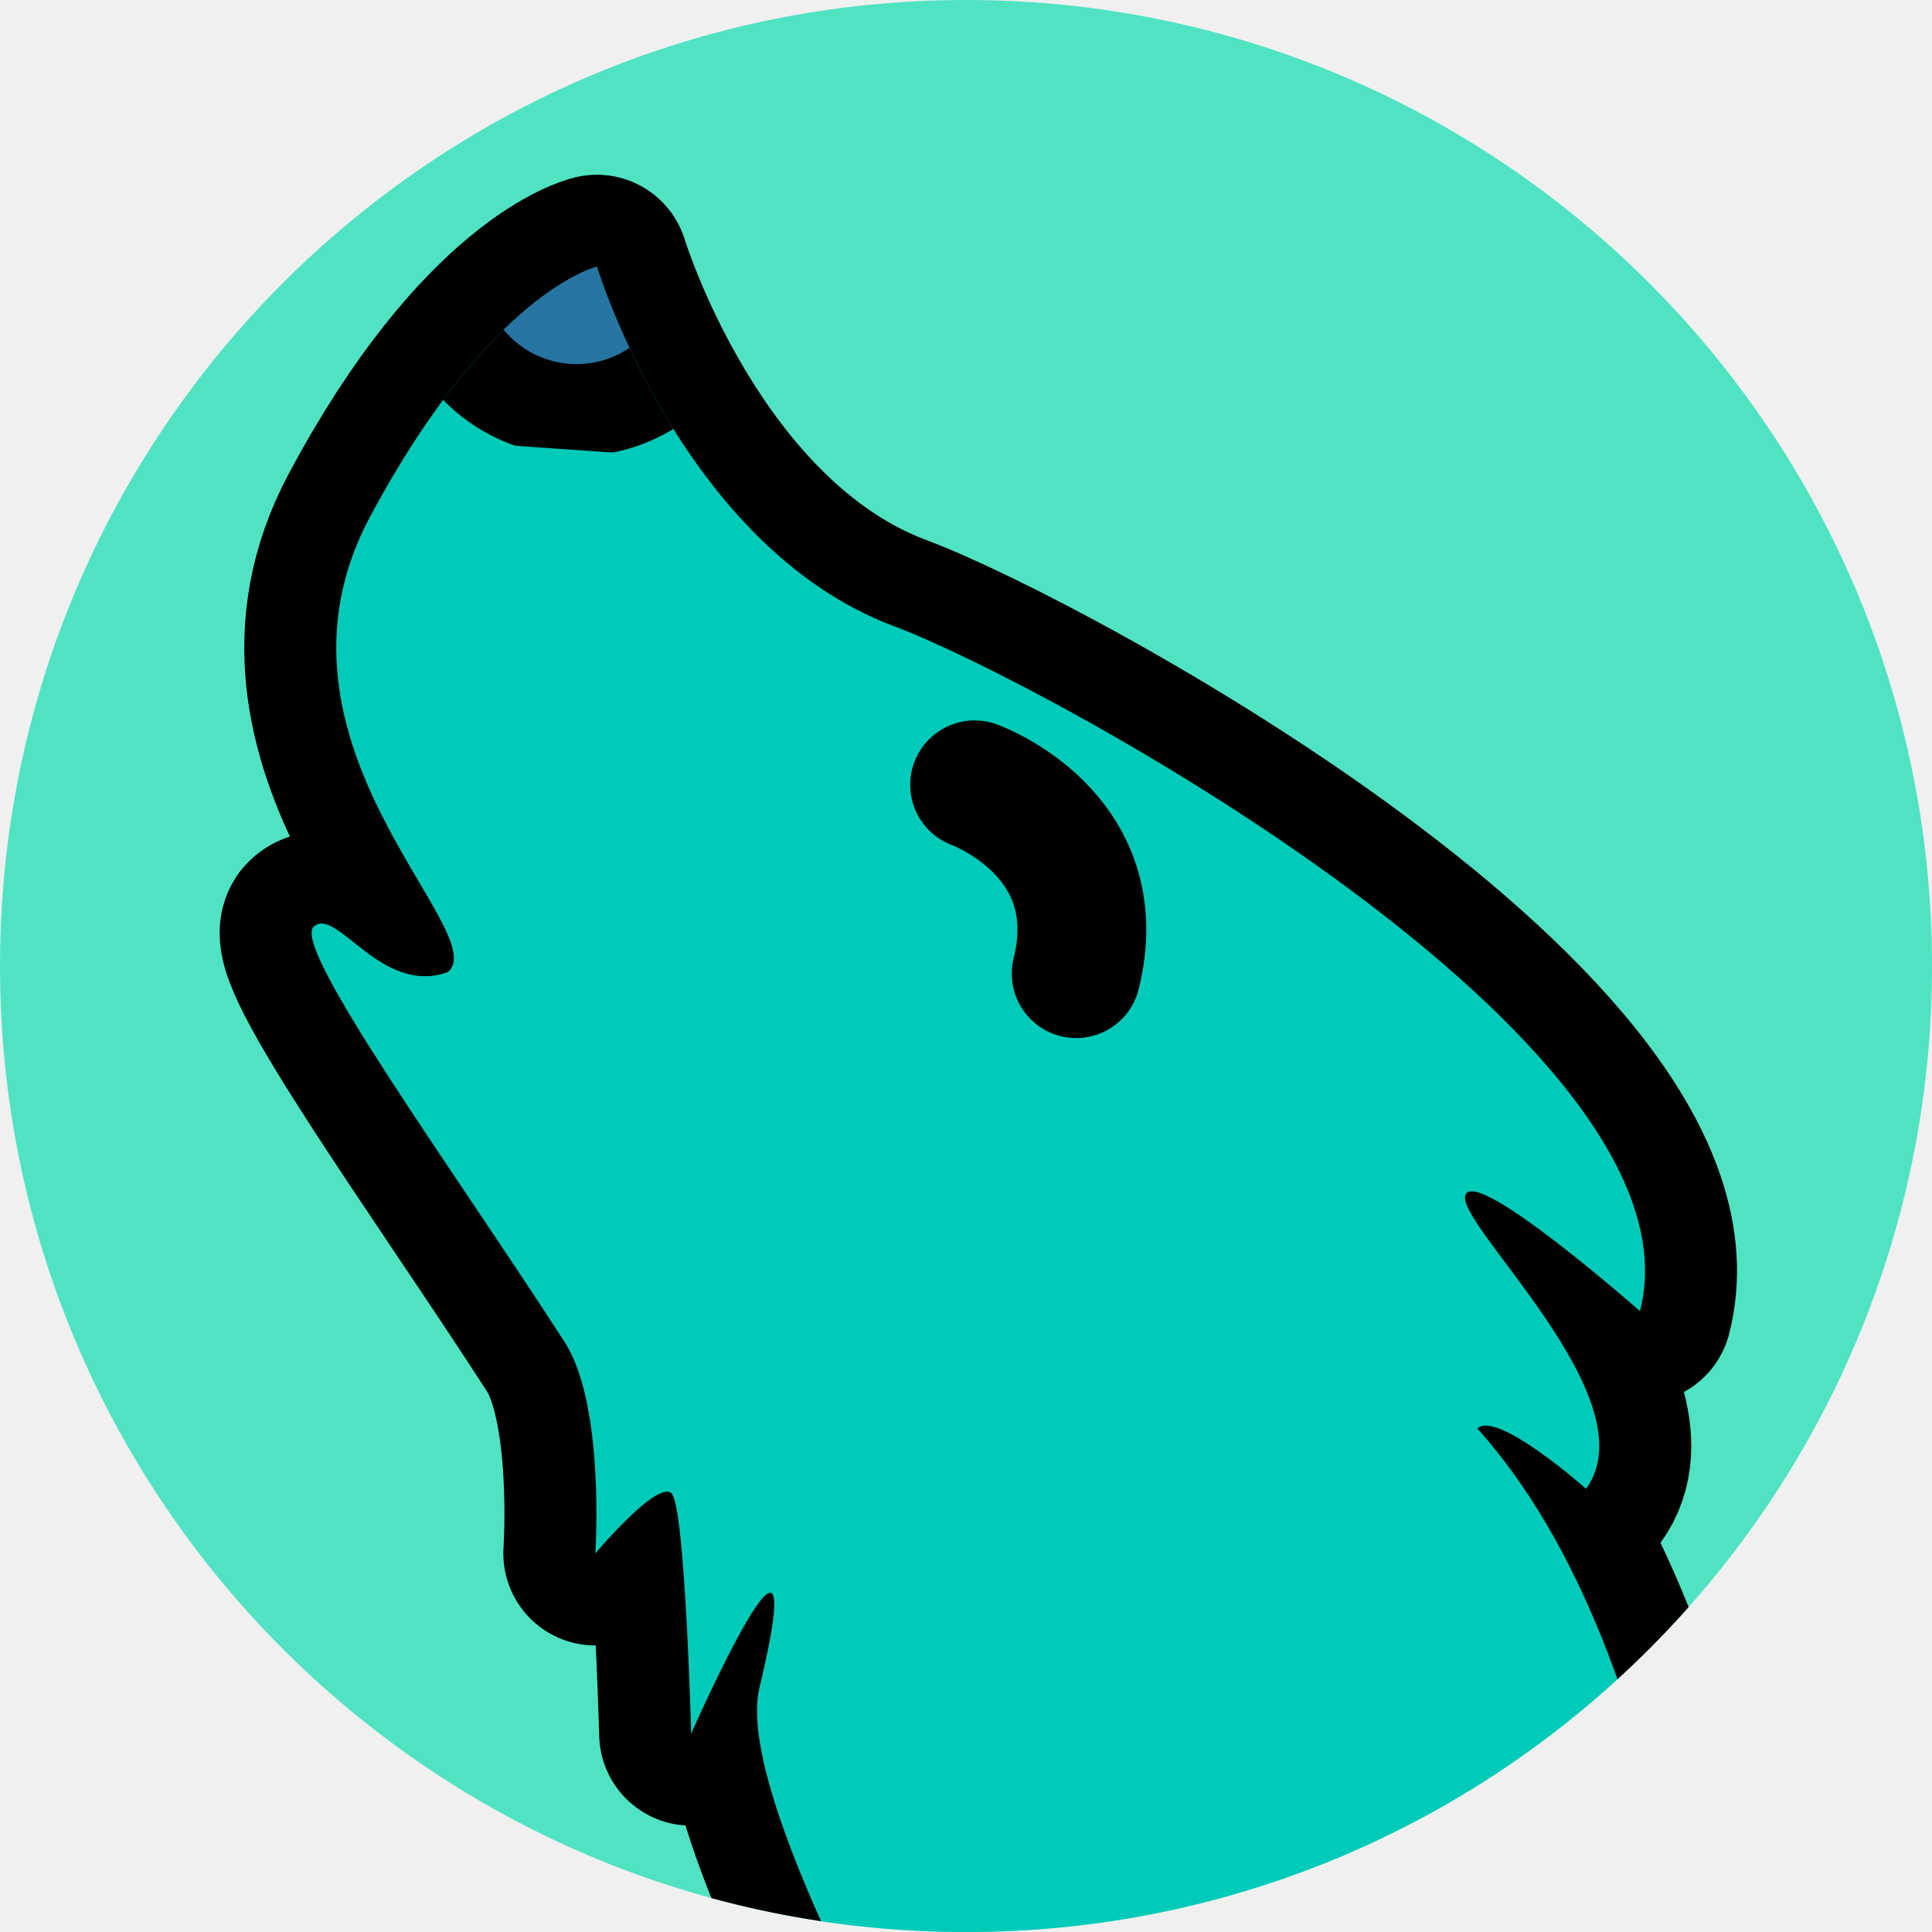
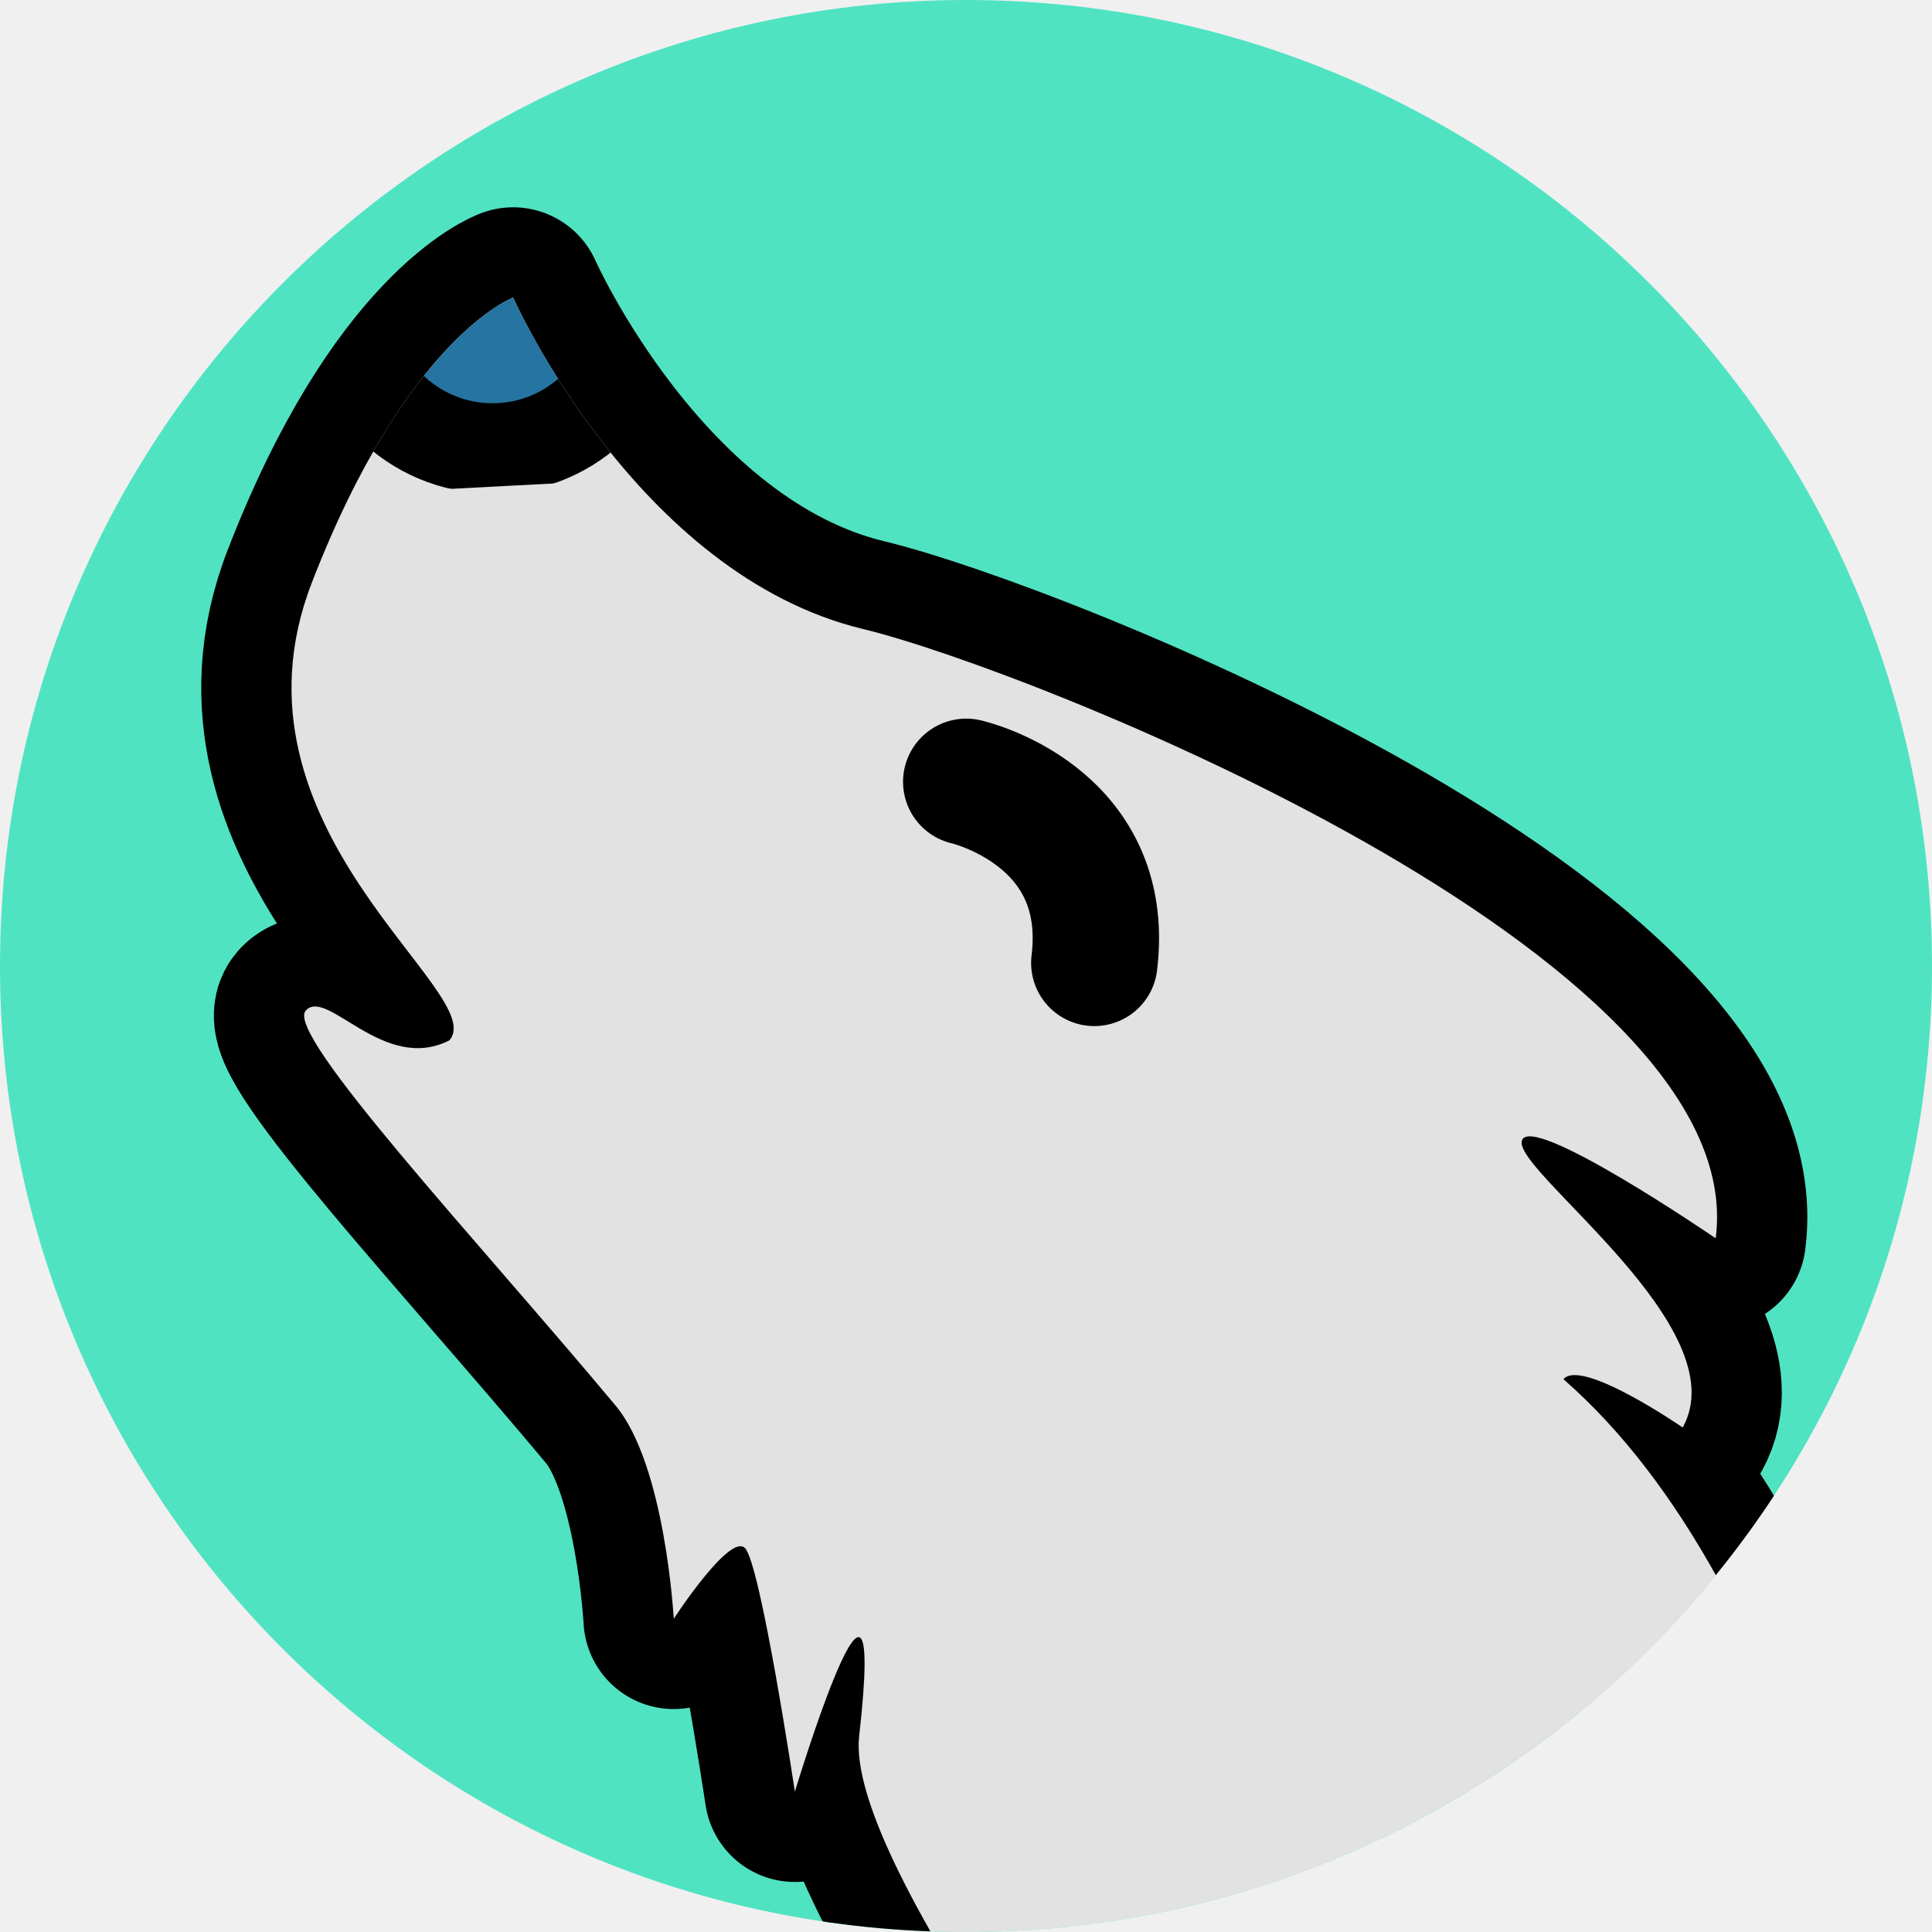
- <svg xmlns="http://www.w3.org/2000/svg" xmlns:xlink="http://www.w3.org/1999/xlink" width="105px" height="105px" viewBox="0 0 105 105" version="1.1">
+ <svg xmlns="http://www.w3.org/2000/svg" xmlns:xlink="http://www.w3.org/1999/xlink" width="107px" height="107px" viewBox="0 0 107 107" version="1.1">
  <defs>
-     <circle id="path-1" cx="52.5" cy="52.5" r="52.5" />
-     <path d="M27.436,76.428 C29.619,63.315 23.908,79.171 23.908,79.171 C23.908,79.171 22.732,67.021 21.949,66.237 C21.165,65.454 18.029,69.765 18.029,69.765 C18.029,69.765 18.013,61.686 15.563,58.418 C8.775,49.362 -0.784,38.018 0.392,36.842 C1.568,35.666 4.311,40.37 7.839,38.802 C10.19,36.45 -3.796,27.1 1.881,14.424 C7.557,1.748 13.234,-1.92734717e-13 13.234,-1.92734717e-13 C13.234,-1.92734717e-13 18.91,14.861 30.7,18.358 C39.11,20.853 76.484,37.863 73.746,52.666 C73.746,52.666 64.244,45.41 63.836,47.044 C63.428,48.678 74.674,57.424 71.496,62.503 C71.496,62.503 66.372,58.559 65.372,59.644 C89.054,82.586 82.669,159.494 82.669,159.494 C82.669,159.494 25.252,89.541 27.436,76.428 Z" id="path-3" />
+     <circle id="path-1" cx="53.5" cy="53.5" r="53.5" />
+     <path d="M28.919,80.56 C31.22,66.738 25.201,83.452 25.201,83.452 C25.201,83.452 23.961,70.645 23.135,69.819 C22.309,68.992 19.004,73.537 19.004,73.537 C19.004,73.537 18.987,65.021 16.405,61.577 C9.249,52.03 -0.826,40.073 0.413,38.834 C1.653,37.595 4.544,42.552 8.263,40.9 C10.741,38.421 -4.001,28.565 1.982,15.204 C7.966,1.843 13.949,-1.96287431e-13 13.949,-1.96287431e-13 C13.949,-1.96287431e-13 19.932,15.665 32.359,19.351 C41.225,21.98 80.619,39.91 77.733,55.513 C77.733,55.513 67.718,47.865 67.287,49.587 C66.857,51.31 78.711,60.528 75.361,65.883 C75.361,65.883 69.961,61.725 68.906,62.868 C93.869,87.05 87.138,168.117 87.138,168.117 C87.138,168.117 26.618,94.382 28.919,80.56 Z" id="path-3" />
  </defs>
  <g id="Logo" stroke="none" stroke-width="1" fill="none" fill-rule="evenodd">
    <g id="Artboard" transform="translate(-54, -314)">
      <g id="Icon" transform="translate(54, 314)">
        <mask id="mask-2" fill="white">
          <use xlink:href="#path-1" />
        </mask>
        <use id="Mask" fill="#50E3C2" xlink:href="#path-1" />
        <g id="Animal" mask="url(#mask-2)">
-           <g transform="translate(55.86621, 96.58732) rotate(7) translate(-55.86621, -96.58732) translate(9.366213, 14.08732)" id="Body">
-             <g transform="translate(46.15602, 82.26197) rotate(-3) translate(-46.15602, -82.26197) translate(4.156018, 2.261974)">
+           <g transform="translate(14.45946, 12.39382)" id="Body">
+             <g transform="translate(48.39023, 86.89819) rotate(-3) translate(-48.39023, -86.89819) translate(4.390232, 2.398194)">
              <g id="Rectangle" transform="translate(-0, -0)">
                <mask id="mask-4" fill="white">
                  <use xlink:href="#path-3" />
                </mask>
                <use id="Mask" stroke="#000000" stroke-width="10" stroke-linejoin="round" xlink:href="#path-3" />
-                 <rect fill="#00CBB9" mask="url(#mask-4)" x="-10.782" y="-10.053" width="103.05" height="116.268" />
-                 <ellipse id="Oval" stroke="#000000" stroke-width="5" fill="#2574A1" mask="url(#mask-4)" cx="12.142" cy="0.219" rx="7.641" ry="7.649" />
+                 <rect fill="#E2E2E2" mask="url(#mask-4)" x="-11.365" y="-10.597" width="108.621" height="122.554" />
+                 <ellipse id="Oval" stroke="#000000" stroke-width="5" fill="#2574A1" mask="url(#mask-4)" cx="12.798" cy="0.23" rx="8.055" ry="8.063" />
              </g>
-               <path d="M34.87,27.27 C34.87,27.27 42.708,28.054 42.708,35.893" id="Eye" stroke="#000000" stroke-width="7" stroke-linecap="round" transform="translate(38.78905, 31.5813) rotate(10) translate(-38.78905, -31.5813) " />
+               <path d="M36.755,28.744 C36.755,28.744 45.017,29.571 45.017,37.833" id="Eye" stroke="#000000" stroke-width="7" stroke-linecap="round" transform="translate(40.88615, 33.28872) rotate(10) translate(-40.88615, -33.28872) " />
            </g>
          </g>
        </g>
      </g>
    </g>
  </g>
</svg>
